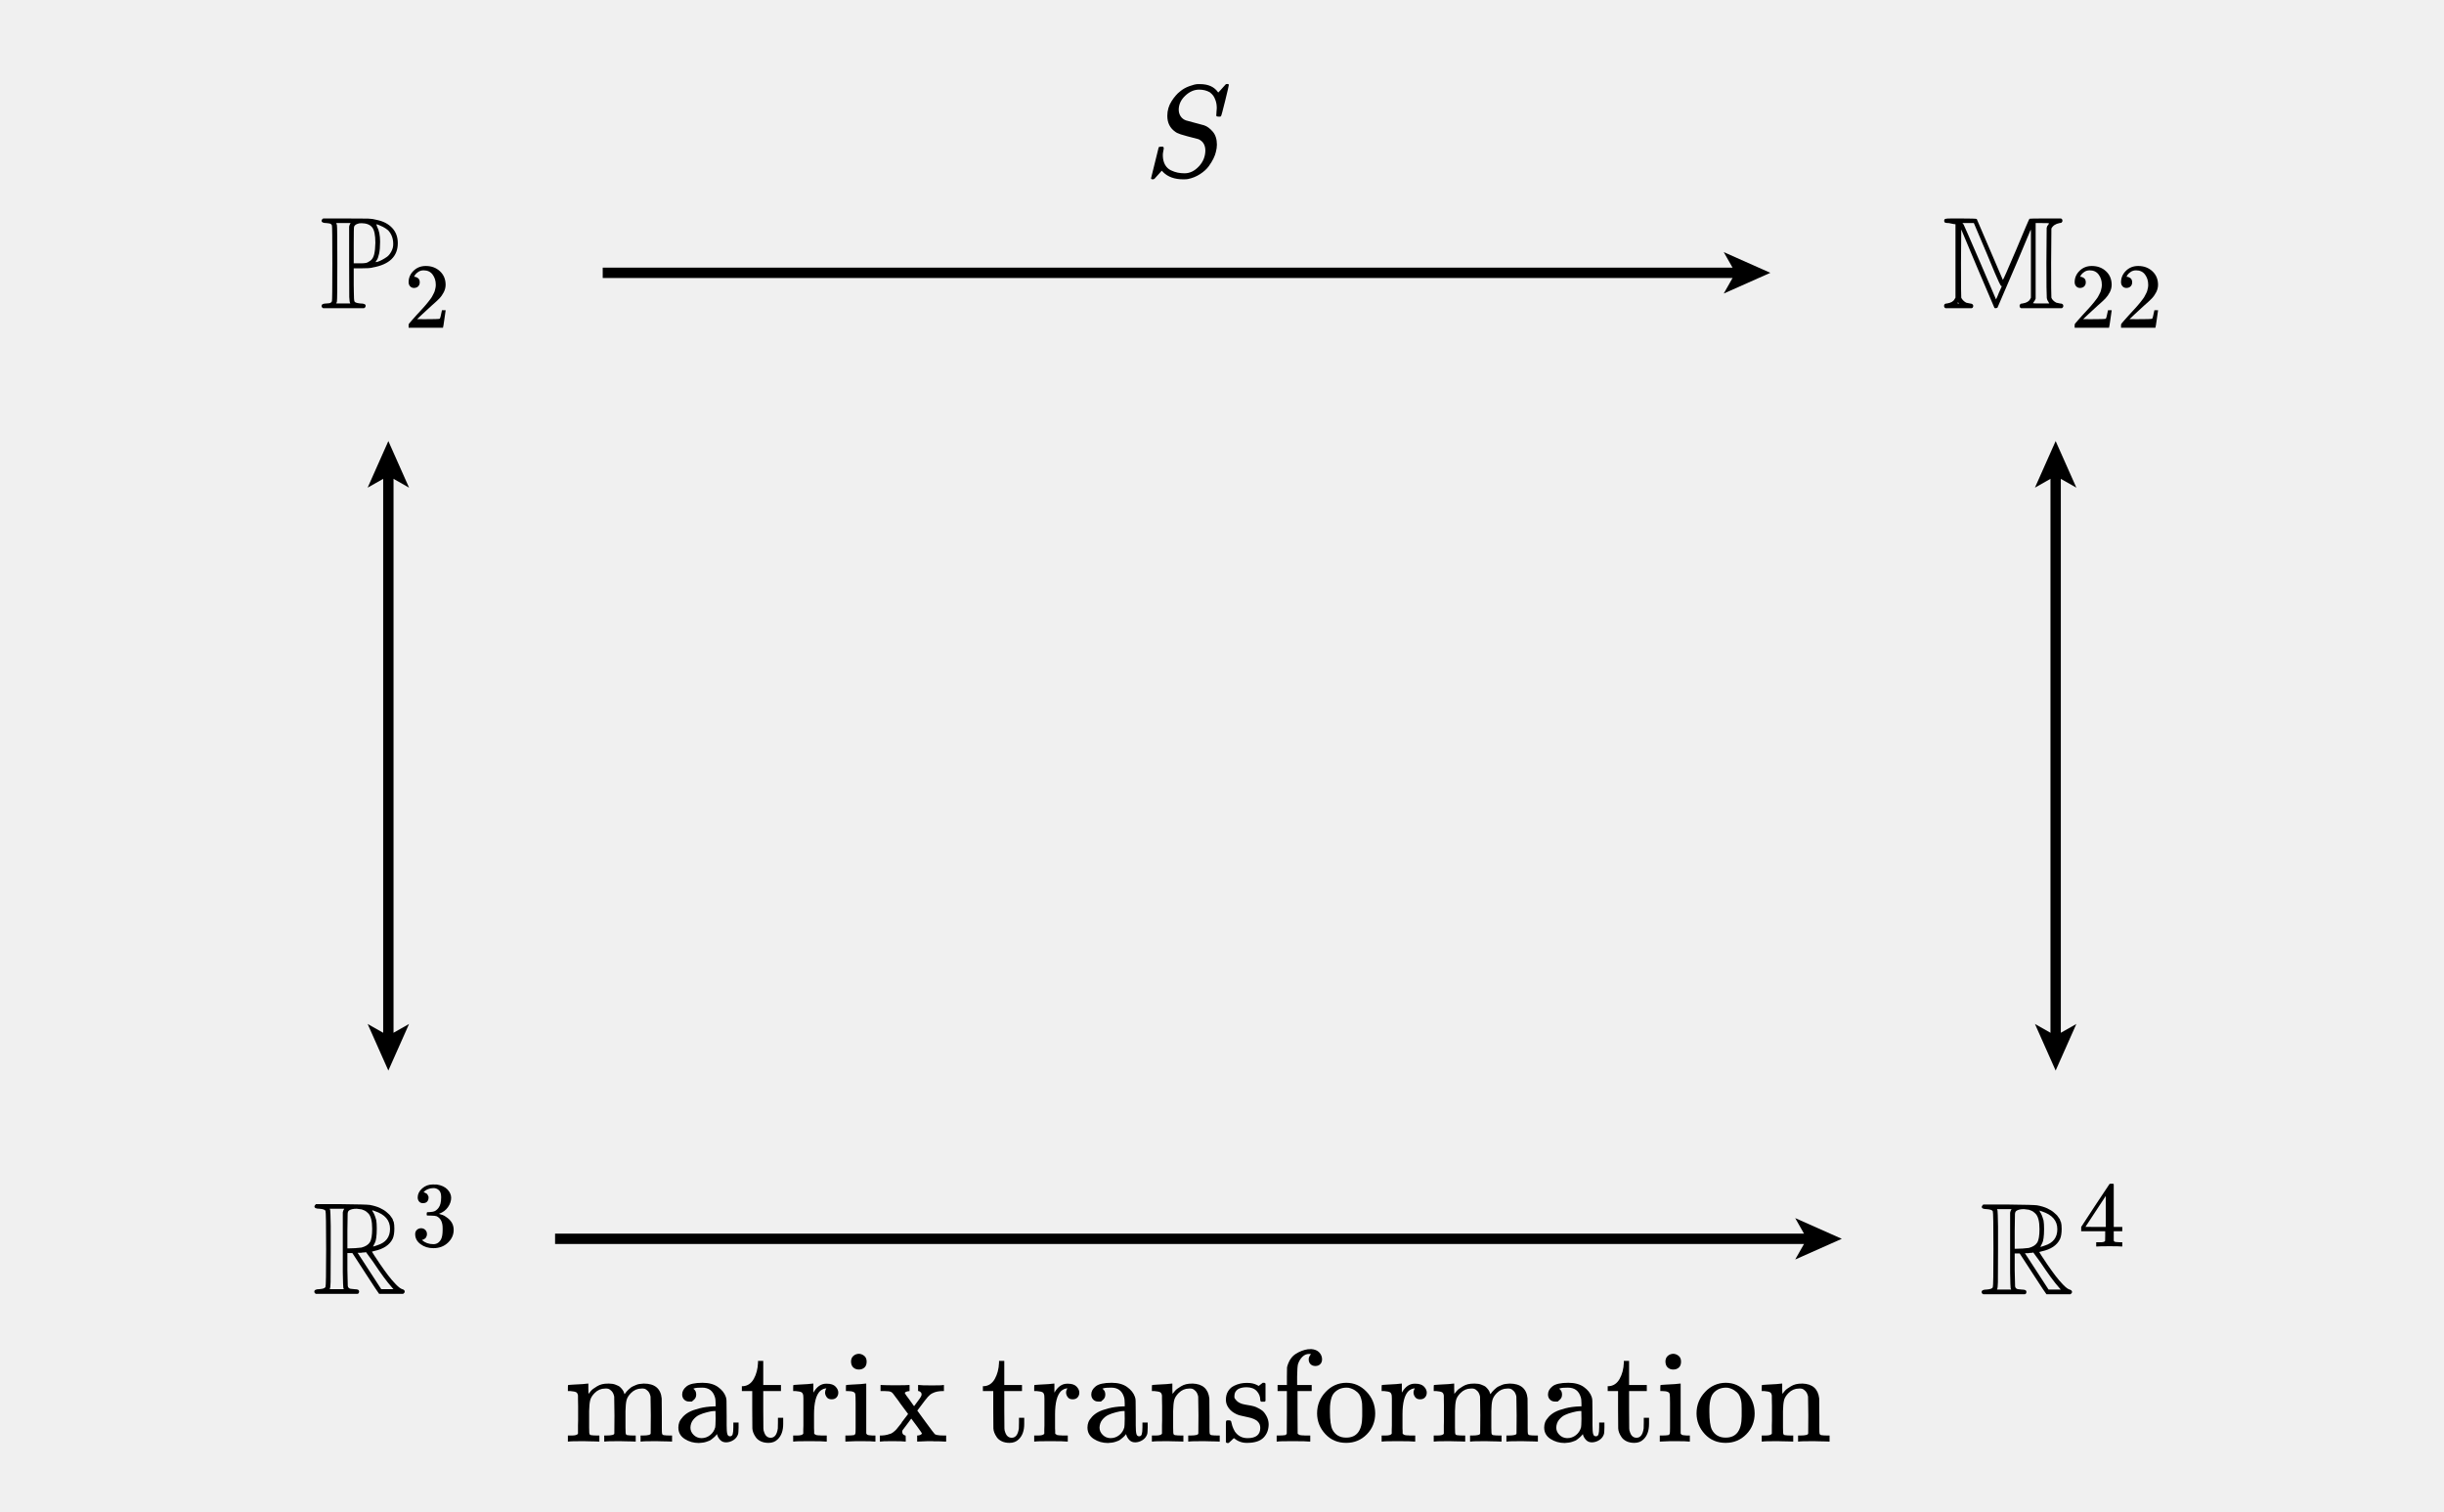
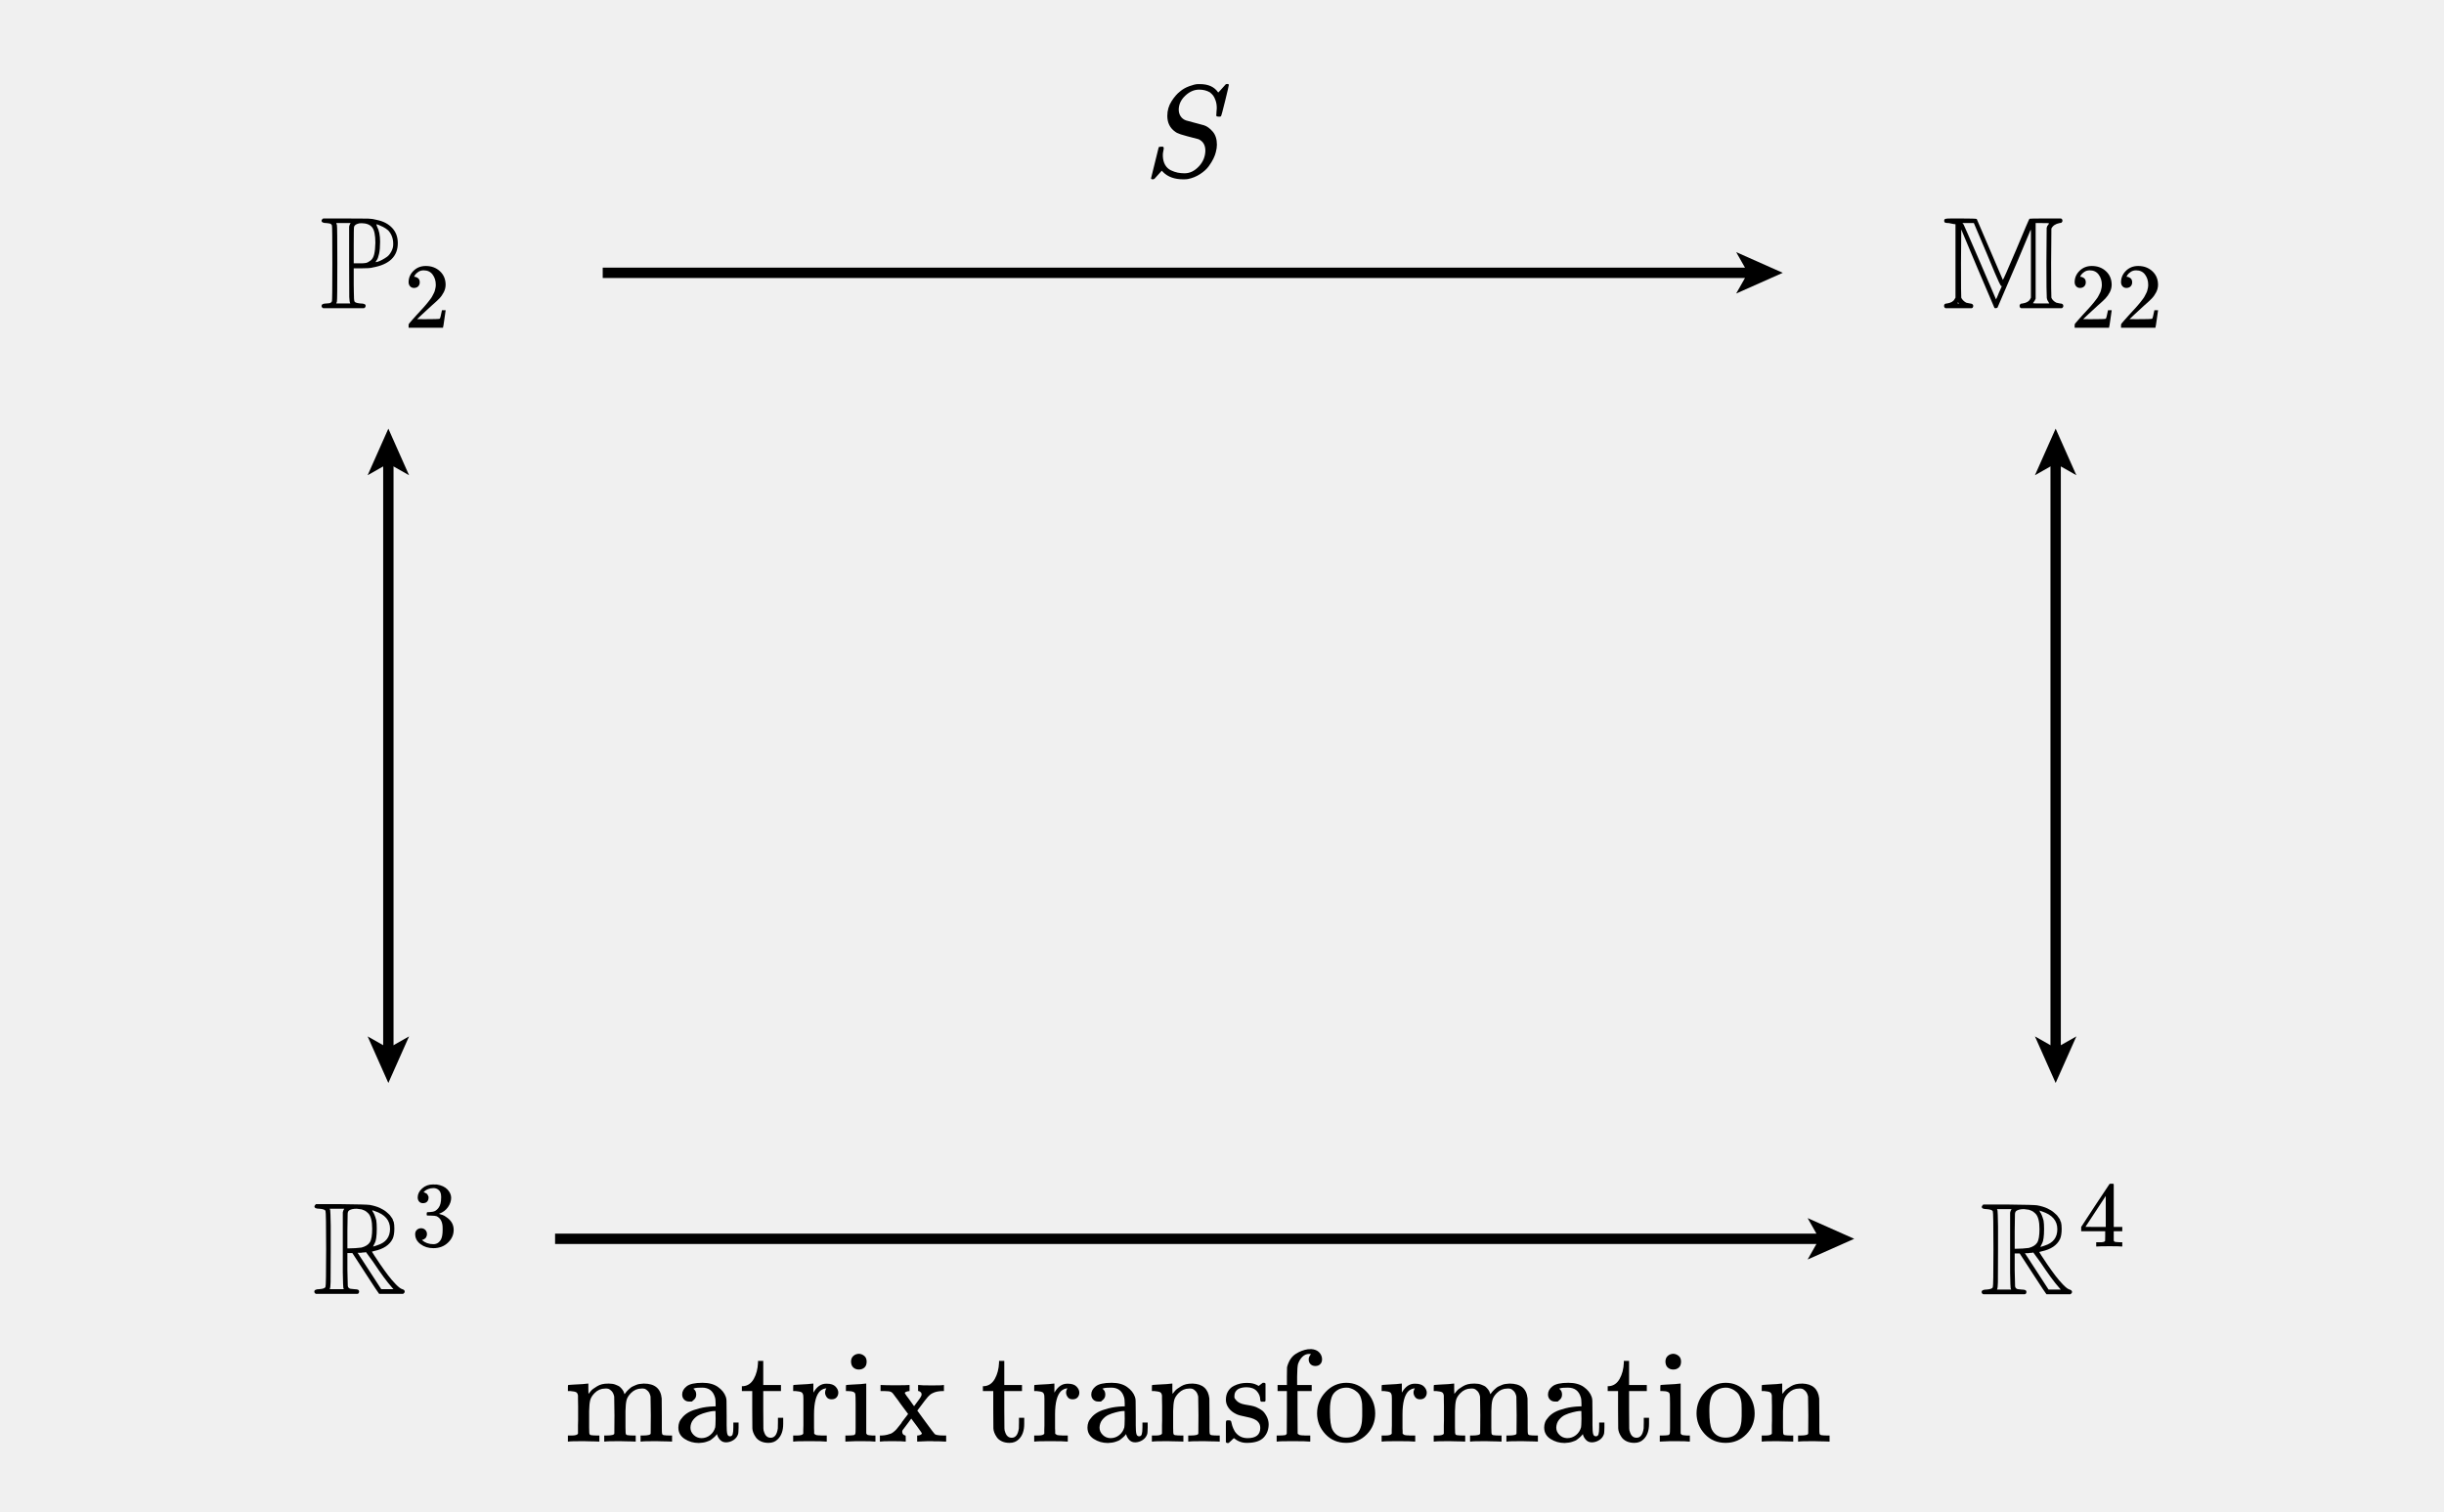
<svg xmlns="http://www.w3.org/2000/svg" xmlns:xlink="http://www.w3.org/1999/xlink" id="commutative-diagram-S-figure" width="472" height="292" viewBox="0 0 472 292">
  <defs>
-     <clipPath id="commutative-diagram-S-__clipPath-0">
+     <clipPath id="commutative-diagram-S-clipPath-0">
      <rect x="6.0" y="6.0" width="460.0" height="280.0" />
    </clipPath>
-     <clipPath id="commutative-diagram-S-__clipPath-1">
+     <clipPath id="commutative-diagram-S-clipPath-1">
      <rect x="6.0" y="6.0" width="460.0" height="280.0" />
    </clipPath>
    <marker id="commutative-diagram-S-arrow-head-end-2_None_24_60-black" markerWidth="9.0" markerHeight="8.0" markerUnits="userSpaceOnUse" orient="auto-start-reverse" refX="6.5" refY="4.0">
      <path d="M 9.0 4.0L 0.0 8.0L 1.7 5.0L 1.7 3.0L 0.0 0.0Z" fill="black" stroke="none" />
    </marker>
    <marker id="commutative-diagram-S-arrow-head-end-2_None_24_60-black-outline" markerWidth="13.0" markerHeight="12.0" markerUnits="userSpaceOnUse" orient="auto-start-reverse" refX="8.5" refY="6.0">
      <path d="M 11.8 7.8 L 2.8 11.8 A 2 2 0 0 1 0.0 10.0 L 0.0 2.0 A 2 2 0 0 1 2.8 0.2 L 11.8 4.2 A 2 2 0 0 1 11.8 7.8 Z" fill="white" stroke="none" />
    </marker>
  </defs>
  <g id="commutative-diagram-S-commutative-square">
    <g id="commutative-diagram-S-node-P2" transform="translate(75.0,52.7) scale(1.4,1.4) translate(-9.5,-7.5)">
-       <g id="commutative-diagram-S-__g-0">
+       <g id="commutative-diagram-S-g-0">
        <svg style="vertical-align: -2.712px" width="18.960px" height="15.080px" role="img" focusable="false" viewBox="0 -683 1047.6 833" x="0.0" y="0.0">
          <defs>
            <path id="commutative-diagram-S-MJX-2-TEX-D-2119" d="M16 666Q16 675 28 683H195Q334 683 370 682T437 672Q511 657 554 611T597 495Q597 343 404 309Q402 308 401 308Q381 303 319 303H261V181Q261 157 262 120Q262 60 267 50T304 36Q310 35 313 35Q352 35 352 17Q352 10 346 3L339 -1H28Q16 5 16 16Q16 35 53 35Q68 36 75 37T87 42T95 52Q98 61 98 341T95 630Q91 640 83 643T53 648Q16 648 16 666ZM235 35Q228 46 227 84Q226 129 226 337V621L230 635L237 648H128Q128 647 133 632Q136 620 136 341Q136 64 133 50L128 35H235ZM301 341H313Q339 341 354 344T389 362T417 410T426 498Q426 586 401 616T322 647Q301 647 293 643Q271 637 264 621Q261 617 261 479V341H301ZM429 350Q431 350 443 353T476 367T515 391T548 432T562 490Q562 550 524 592Q507 607 484 619Q481 621 448 635L433 639L439 621Q462 578 462 506Q462 448 454 413T437 366T428 350H429Z" />
            <path id="commutative-diagram-S-MJX-2-TEX-N-32" d="M109 429Q82 429 66 447T50 491Q50 562 103 614T235 666Q326 666 387 610T449 465Q449 422 429 383T381 315T301 241Q265 210 201 149L142 93L218 92Q375 92 385 97Q392 99 409 186V189H449V186Q448 183 436 95T421 3V0H50V19V31Q50 38 56 46T86 81Q115 113 136 137Q145 147 170 174T204 211T233 244T261 278T284 308T305 340T320 369T333 401T340 431T343 464Q343 527 309 573T212 619Q179 619 154 602T119 569T109 550Q109 549 114 549Q132 549 151 535T170 489Q170 464 154 447T109 429Z" />
          </defs>
          <g stroke="currentColor" fill="currentColor" stroke-width="0" transform="scale(1,-1)">
            <g data-mml-node="math">
              <g data-mml-node="msub" data-semantic-type="subscript" data-semantic-role="numbersetletter" data-semantic-id="2" data-semantic-children="0,1" data-semantic-speech="double struck upper P 2">
                <g data-mml-node="TeXAtom" data-mjx-texclass="ORD">
                  <g data-mml-node="mi" data-semantic-type="identifier" data-semantic-role="numbersetletter" data-semantic-font="double-struck" data-semantic-id="0" data-semantic-parent="2" data-semantic-attributes="texclass:ORD" data-semantic-speech="double struck upper P" data-semantic-prefix="Base">
                    <use data-c="2119" xlink:href="#commutative-diagram-S-MJX-2-TEX-D-2119" />
                  </g>
                </g>
                <g data-mml-node="mn" transform="translate(644,-150) scale(0.707)" data-semantic-type="number" data-semantic-role="integer" data-semantic-font="normal" data-semantic-annotation="clearspeak:simple" data-semantic-id="1" data-semantic-parent="2" data-semantic-speech="2" data-semantic-prefix="Subscript">
                  <use data-c="32" xlink:href="#commutative-diagram-S-MJX-2-TEX-N-32" />
                </g>
              </g>
            </g>
          </g>
        </svg>
      </g>
    </g>
    <g id="commutative-diagram-S-node-M22" transform="translate(397.0,52.7) scale(1.4,1.4) translate(-15.7,-7.5)">
-       <g id="commutative-diagram-S-__g-1">
+       <g id="commutative-diagram-S-g-1">
        <svg style="vertical-align: -2.712px" width="31.384px" height="15.080px" role="img" focusable="false" viewBox="0 -683 1734.1 833" x="0.0" y="0.0">
          <defs>
            <path id="commutative-diagram-S-MJX-3-TEX-D-1D544" d="M18 666Q18 677 27 680T73 683H146Q261 683 266 679L465 215Q469 215 566 443Q663 676 668 681Q673 683 790 683H908L915 679Q924 664 915 655Q912 648 897 648Q851 639 835 606L833 346Q833 86 835 79Q838 69 849 58T873 41Q877 40 887 38T901 35Q926 35 926 16Q926 6 915 -1H604L597 3Q588 19 597 28Q600 35 615 35Q660 42 673 68L679 79V339Q679 409 679 443T679 520T679 580T677 597Q646 521 584 375T473 117T424 3Q416 -1 410 -1T401 1Q399 3 273 301L148 599L146 343Q146 86 148 79Q152 69 163 58T186 41Q190 40 200 38T215 35Q226 35 235 28Q244 17 235 3L228 -1H28Q17 4 17 17Q17 35 39 35Q84 42 97 68L104 79V639L88 641Q72 644 53 648Q34 648 26 651T18 666ZM457 166Q451 169 449 171T435 198T404 268T344 412L244 648H157L166 637Q169 633 293 346L413 66Q424 88 435 117L457 166ZM817 646Q817 648 766 648H715V72L708 57Q701 45 697 41L695 37Q695 35 757 35H819L813 46Q802 61 800 76Q797 105 797 346L799 612L804 626Q812 638 815 641L817 646ZM124 42Q119 42 119 38Q119 35 128 35Q132 35 132 36Q125 42 124 42Z" />
            <path id="commutative-diagram-S-MJX-3-TEX-N-32" d="M109 429Q82 429 66 447T50 491Q50 562 103 614T235 666Q326 666 387 610T449 465Q449 422 429 383T381 315T301 241Q265 210 201 149L142 93L218 92Q375 92 385 97Q392 99 409 186V189H449V186Q448 183 436 95T421 3V0H50V19V31Q50 38 56 46T86 81Q115 113 136 137Q145 147 170 174T204 211T233 244T261 278T284 308T305 340T320 369T333 401T340 431T343 464Q343 527 309 573T212 619Q179 619 154 602T119 569T109 550Q109 549 114 549Q132 549 151 535T170 489Q170 464 154 447T109 429Z" />
          </defs>
          <g stroke="currentColor" fill="currentColor" stroke-width="0" transform="scale(1,-1)">
            <g data-mml-node="math">
              <g data-mml-node="msub" data-semantic-type="subscript" data-semantic-role="latinletter" data-semantic-id="2" data-semantic-children="0,1" data-semantic-speech="double struck upper M 22">
                <g data-mml-node="TeXAtom" data-mjx-texclass="ORD">
                  <g data-mml-node="mi" data-semantic-type="identifier" data-semantic-role="latinletter" data-semantic-font="double-struck" data-semantic-annotation="clearspeak:simple" data-semantic-id="0" data-semantic-parent="2" data-semantic-attributes="texclass:ORD" data-semantic-speech="double struck upper M" data-semantic-prefix="Base">
                    <use data-c="1D544" xlink:href="#commutative-diagram-S-MJX-3-TEX-D-1D544" />
                  </g>
                </g>
                <g data-mml-node="TeXAtom" transform="translate(977,-150) scale(0.707)" data-mjx-texclass="ORD">
                  <g data-mml-node="mn" data-semantic-type="number" data-semantic-role="integer" data-semantic-font="normal" data-semantic-annotation="clearspeak:simple" data-semantic-id="1" data-semantic-parent="2" data-semantic-attributes="texclass:ORD" data-semantic-speech="22" data-semantic-prefix="Subscript">
                    <use data-c="32" xlink:href="#commutative-diagram-S-MJX-3-TEX-N-32" />
                    <use data-c="32" xlink:href="#commutative-diagram-S-MJX-3-TEX-N-32" transform="translate(500,0)" />
                  </g>
                </g>
              </g>
            </g>
          </g>
        </svg>
      </g>
    </g>
    <g id="commutative-diagram-S-node-R3" transform="translate(75.0,239.3) scale(1.4,1.4) translate(-10.5,-7.5)">
-       <g id="commutative-diagram-S-__g-2">
+       <g id="commutative-diagram-S-g-2">
        <svg style="vertical-align: 0.000px" width="20.968px" height="15.080px" role="img" focusable="false" viewBox="0 -833.2 1158.6 833.2" x="0.0" y="0.0">
          <defs>
            <path id="commutative-diagram-S-MJX-4-TEX-D-211D" d="M17 665Q17 672 28 683H221Q415 681 439 677Q461 673 481 667T516 654T544 639T566 623T584 607T597 592T607 578T614 565T618 554L621 548Q626 530 626 497Q626 447 613 419Q578 348 473 326L455 321Q462 310 473 292T517 226T578 141T637 72T686 35Q705 30 705 16Q705 7 693 -1H510Q503 6 404 159L306 310H268V183Q270 67 271 59Q274 42 291 38Q295 37 319 35Q344 35 353 28Q362 17 353 3L346 -1H28Q16 5 16 16Q16 35 55 35Q96 38 101 52Q106 60 106 341T101 632Q95 645 55 648Q17 648 17 665ZM241 35Q238 42 237 45T235 78T233 163T233 337V621L237 635L244 648H133Q136 641 137 638T139 603T141 517T141 341Q141 131 140 89T134 37Q133 36 133 35H241ZM457 496Q457 540 449 570T425 615T400 634T377 643Q374 643 339 648Q300 648 281 635Q271 628 270 610T268 481V346H284Q327 346 375 352Q421 364 439 392T457 496ZM492 537T492 496T488 427T478 389T469 371T464 361Q464 360 465 360Q469 360 497 370Q593 400 593 495Q593 592 477 630L457 637L461 626Q474 611 488 561Q492 537 492 496ZM464 243Q411 317 410 317Q404 317 401 315Q384 315 370 312H346L526 35H619L606 50Q553 109 464 243Z" />
            <path id="commutative-diagram-S-MJX-4-TEX-N-33" d="M127 463Q100 463 85 480T69 524Q69 579 117 622T233 665Q268 665 277 664Q351 652 390 611T430 522Q430 470 396 421T302 350L299 348Q299 347 308 345T337 336T375 315Q457 262 457 175Q457 96 395 37T238 -22Q158 -22 100 21T42 130Q42 158 60 175T105 193Q133 193 151 175T169 130Q169 119 166 110T159 94T148 82T136 74T126 70T118 67L114 66Q165 21 238 21Q293 21 321 74Q338 107 338 175V195Q338 290 274 322Q259 328 213 329L171 330L168 332Q166 335 166 348Q166 366 174 366Q202 366 232 371Q266 376 294 413T322 525V533Q322 590 287 612Q265 626 240 626Q208 626 181 615T143 592T132 580H135Q138 579 143 578T153 573T165 566T175 555T183 540T186 520Q186 498 172 481T127 463Z" />
          </defs>
          <g stroke="currentColor" fill="currentColor" stroke-width="0" transform="scale(1,-1)">
            <g data-mml-node="math">
              <g data-mml-node="msup" data-semantic-type="superscript" data-semantic-role="numbersetletter" data-semantic-id="2" data-semantic-children="0,1" data-semantic-speech="double struck upper R cubed">
                <g data-mml-node="TeXAtom" data-mjx-texclass="ORD">
                  <g data-mml-node="mi" data-semantic-type="identifier" data-semantic-role="numbersetletter" data-semantic-font="double-struck" data-semantic-id="0" data-semantic-parent="2" data-semantic-attributes="texclass:ORD" data-semantic-speech="double struck upper R" data-semantic-prefix="Base">
                    <use data-c="211D" xlink:href="#commutative-diagram-S-MJX-4-TEX-D-211D" />
                  </g>
                </g>
                <g data-mml-node="mn" transform="translate(755,363) scale(0.707)" data-semantic-type="number" data-semantic-role="integer" data-semantic-font="normal" data-semantic-annotation="clearspeak:simple" data-semantic-id="1" data-semantic-parent="2" data-semantic-speech="3" data-semantic-prefix="Exponent">
                  <use data-c="33" xlink:href="#commutative-diagram-S-MJX-4-TEX-N-33" />
                </g>
              </g>
            </g>
          </g>
        </svg>
      </g>
    </g>
    <g id="commutative-diagram-S-node-R4" transform="translate(397.0,239.3) scale(1.4,1.4) translate(-10.5,-7.6)">
-       <g id="commutative-diagram-S-__g-3">
+       <g id="commutative-diagram-S-g-3">
        <svg style="vertical-align: 0.000px" width="20.968px" height="15.232px" role="img" focusable="false" viewBox="0 -841.7 1158.6 841.7" x="0.0" y="0.0">
          <defs>
            <path id="commutative-diagram-S-MJX-5-TEX-D-211D" d="M17 665Q17 672 28 683H221Q415 681 439 677Q461 673 481 667T516 654T544 639T566 623T584 607T597 592T607 578T614 565T618 554L621 548Q626 530 626 497Q626 447 613 419Q578 348 473 326L455 321Q462 310 473 292T517 226T578 141T637 72T686 35Q705 30 705 16Q705 7 693 -1H510Q503 6 404 159L306 310H268V183Q270 67 271 59Q274 42 291 38Q295 37 319 35Q344 35 353 28Q362 17 353 3L346 -1H28Q16 5 16 16Q16 35 55 35Q96 38 101 52Q106 60 106 341T101 632Q95 645 55 648Q17 648 17 665ZM241 35Q238 42 237 45T235 78T233 163T233 337V621L237 635L244 648H133Q136 641 137 638T139 603T141 517T141 341Q141 131 140 89T134 37Q133 36 133 35H241ZM457 496Q457 540 449 570T425 615T400 634T377 643Q374 643 339 648Q300 648 281 635Q271 628 270 610T268 481V346H284Q327 346 375 352Q421 364 439 392T457 496ZM492 537T492 496T488 427T478 389T469 371T464 361Q464 360 465 360Q469 360 497 370Q593 400 593 495Q593 592 477 630L457 637L461 626Q474 611 488 561Q492 537 492 496ZM464 243Q411 317 410 317Q404 317 401 315Q384 315 370 312H346L526 35H619L606 50Q553 109 464 243Z" />
            <path id="commutative-diagram-S-MJX-5-TEX-N-34" d="M462 0Q444 3 333 3Q217 3 199 0H190V46H221Q241 46 248 46T265 48T279 53T286 61Q287 63 287 115V165H28V211L179 442Q332 674 334 675Q336 677 355 677H373L379 671V211H471V165H379V114Q379 73 379 66T385 54Q393 47 442 46H471V0H462ZM293 211V545L74 212L183 211H293Z" />
          </defs>
          <g stroke="currentColor" fill="currentColor" stroke-width="0" transform="scale(1,-1)">
            <g data-mml-node="math">
              <g data-mml-node="msup" data-semantic-type="superscript" data-semantic-role="numbersetletter" data-semantic-id="2" data-semantic-children="0,1" data-semantic-speech="double struck upper R Superscript 4">
                <g data-mml-node="TeXAtom" data-mjx-texclass="ORD">
                  <g data-mml-node="mi" data-semantic-type="identifier" data-semantic-role="numbersetletter" data-semantic-font="double-struck" data-semantic-id="0" data-semantic-parent="2" data-semantic-attributes="texclass:ORD" data-semantic-speech="double struck upper R" data-semantic-prefix="Base">
                    <use data-c="211D" xlink:href="#commutative-diagram-S-MJX-5-TEX-D-211D" />
                  </g>
                </g>
                <g data-mml-node="mn" transform="translate(755,363) scale(0.707)" data-semantic-type="number" data-semantic-role="integer" data-semantic-font="normal" data-semantic-annotation="clearspeak:simple" data-semantic-id="1" data-semantic-parent="2" data-semantic-speech="4" data-semantic-prefix="Exponent">
                  <use data-c="34" xlink:href="#commutative-diagram-S-MJX-5-TEX-N-34" />
                </g>
              </g>
            </g>
          </g>
        </svg>
      </g>
    </g>
-     <line id="commutative-diagram-S-arrow-S" x1="116.4" y1="52.7" x2="339.4" y2="52.7" stroke="black" stroke-width="2" fill="none" marker-end="url(#commutative-diagram-S-arrow-head-end-2_None_24_60-black)" />
+     <line id="commutative-diagram-S-arrow-S" x1="116.4" y1="52.7" x2="341.8" y2="52.7" stroke="black" stroke-width="2" fill="none" marker-end="url(#commutative-diagram-S-arrow-head-end-2_None_24_60-black)" />
    <g id="commutative-diagram-S-label-S" transform="translate(229.1,34.7) scale(1.4,1.4) translate(-5.8,-13.2)">
-       <g id="commutative-diagram-S-__g-4">
+       <g id="commutative-diagram-S-g-4">
        <svg style="vertical-align: -0.400px" width="11.672px" height="13.160px" role="img" focusable="false" viewBox="0 -705 645 727" x="0.0" y="0.0">
          <defs>
            <path id="commutative-diagram-S-MJX-6-TEX-I-1D446" d="M308 24Q367 24 416 76T466 197Q466 260 414 284Q308 311 278 321T236 341Q176 383 176 462Q176 523 208 573T273 648Q302 673 343 688T407 704H418H425Q521 704 564 640Q565 640 577 653T603 682T623 704Q624 704 627 704T632 705Q645 705 645 698T617 577T585 459T569 456Q549 456 549 465Q549 471 550 475Q550 478 551 494T553 520Q553 554 544 579T526 616T501 641Q465 662 419 662Q362 662 313 616T263 510Q263 480 278 458T319 427Q323 425 389 408T456 390Q490 379 522 342T554 242Q554 216 546 186Q541 164 528 137T492 78T426 18T332 -20Q320 -22 298 -22Q199 -22 144 33L134 44L106 13Q83 -14 78 -18T65 -22Q52 -22 52 -14Q52 -11 110 221Q112 227 130 227H143Q149 221 149 216Q149 214 148 207T144 186T142 153Q144 114 160 87T203 47T255 29T308 24Z" />
          </defs>
          <g stroke="currentColor" fill="currentColor" stroke-width="0" transform="scale(1,-1)">
            <g data-mml-node="math">
              <g data-mml-node="mi" data-semantic-type="identifier" data-semantic-role="latinletter" data-semantic-font="italic" data-semantic-annotation="clearspeak:simple" data-semantic-id="0" data-semantic-speech="upper S">
                <use data-c="1D446" xlink:href="#commutative-diagram-S-MJX-6-TEX-I-1D446" />
              </g>
            </g>
          </g>
        </svg>
      </g>
    </g>
-     <line id="commutative-diagram-S-arrow-left-iso" x1="75.0" y1="87.7" x2="75.0" y2="204.3" stroke="black" stroke-width="2" fill="none" marker-end="url(#commutative-diagram-S-arrow-head-end-2_None_24_60-black)" marker-start="url(#commutative-diagram-S-arrow-head-end-2_None_24_60-black)" />
-     <line id="commutative-diagram-S-arrow-right-iso" x1="397.0" y1="87.7" x2="397.0" y2="204.3" stroke="black" stroke-width="2" fill="none" marker-end="url(#commutative-diagram-S-arrow-head-end-2_None_24_60-black)" marker-start="url(#commutative-diagram-S-arrow-head-end-2_None_24_60-black)" />
-     <line id="commutative-diagram-S-arrow-A" x1="107.2" y1="239.3" x2="353.2" y2="239.3" stroke="black" stroke-width="2" fill="none" marker-end="url(#commutative-diagram-S-arrow-head-end-2_None_24_60-black)" />
+     <line id="commutative-diagram-S-arrow-left-iso" x1="75.0" y1="85.3" x2="75.0" y2="206.7" stroke="black" stroke-width="2" fill="none" marker-end="url(#commutative-diagram-S-arrow-head-end-2_None_24_60-black)" marker-start="url(#commutative-diagram-S-arrow-head-end-2_None_24_60-black)" />
+     <line id="commutative-diagram-S-arrow-right-iso" x1="397.0" y1="85.3" x2="397.0" y2="206.7" stroke="black" stroke-width="2" fill="none" marker-end="url(#commutative-diagram-S-arrow-head-end-2_None_24_60-black)" marker-start="url(#commutative-diagram-S-arrow-head-end-2_None_24_60-black)" />
+     <line id="commutative-diagram-S-arrow-A" x1="107.2" y1="239.3" x2="355.6" y2="239.3" stroke="black" stroke-width="2" fill="none" marker-end="url(#commutative-diagram-S-arrow-head-end-2_None_24_60-black)" />
    <g id="commutative-diagram-S-label-A" transform="translate(231.4,269.7) scale(1.4,1.4) translate(-87.4,-6.5)">
-       <g id="commutative-diagram-S-__g-5">
+       <g id="commutative-diagram-S-g-5">
        <svg style="vertical-align: -0.200px" width="174.752px" height="12.960px" role="img" focusable="false" viewBox="0 -705 9655 716" x="0.0" y="0.0">
          <defs>
            <path id="commutative-diagram-S-MJX-7-TEX-N-6D" d="M41 46H55Q94 46 102 60V68Q102 77 102 91T102 122T103 161T103 203Q103 234 103 269T102 328V351Q99 370 88 376T43 385H25V408Q25 431 27 431L37 432Q47 433 65 434T102 436Q119 437 138 438T167 441T178 442H181V402Q181 364 182 364T187 369T199 384T218 402T247 421T285 437Q305 442 336 442Q351 442 364 440T387 434T406 426T421 417T432 406T441 395T448 384T452 374T455 366L457 361L460 365Q463 369 466 373T475 384T488 397T503 410T523 422T546 432T572 439T603 442Q729 442 740 329Q741 322 741 190V104Q741 66 743 59T754 49Q775 46 803 46H819V0H811L788 1Q764 2 737 2T699 3Q596 3 587 0H579V46H595Q656 46 656 62Q657 64 657 200Q656 335 655 343Q649 371 635 385T611 402T585 404Q540 404 506 370Q479 343 472 315T464 232V168V108Q464 78 465 68T468 55T477 49Q498 46 526 46H542V0H534L510 1Q487 2 460 2T422 3Q319 3 310 0H302V46H318Q379 46 379 62Q380 64 380 200Q379 335 378 343Q372 371 358 385T334 402T308 404Q263 404 229 370Q202 343 195 315T187 232V168V108Q187 78 188 68T191 55T200 49Q221 46 249 46H265V0H257L234 1Q210 2 183 2T145 3Q42 3 33 0H25V46H41Z" />
            <path id="commutative-diagram-S-MJX-7-TEX-N-61" d="M137 305T115 305T78 320T63 359Q63 394 97 421T218 448Q291 448 336 416T396 340Q401 326 401 309T402 194V124Q402 76 407 58T428 40Q443 40 448 56T453 109V145H493V106Q492 66 490 59Q481 29 455 12T400 -6T353 12T329 54V58L327 55Q325 52 322 49T314 40T302 29T287 17T269 6T247 -2T221 -8T190 -11Q130 -11 82 20T34 107Q34 128 41 147T68 188T116 225T194 253T304 268H318V290Q318 324 312 340Q290 411 215 411Q197 411 181 410T156 406T148 403Q170 388 170 359Q170 334 154 320ZM126 106Q126 75 150 51T209 26Q247 26 276 49T315 109Q317 116 318 175Q318 233 317 233Q309 233 296 232T251 223T193 203T147 166T126 106Z" />
            <path id="commutative-diagram-S-MJX-7-TEX-N-74" d="M27 422Q80 426 109 478T141 600V615H181V431H316V385H181V241Q182 116 182 100T189 68Q203 29 238 29Q282 29 292 100Q293 108 293 146V181H333V146V134Q333 57 291 17Q264 -10 221 -10Q187 -10 162 2T124 33T105 68T98 100Q97 107 97 248V385H18V422H27Z" />
            <path id="commutative-diagram-S-MJX-7-TEX-N-72" d="M36 46H50Q89 46 97 60V68Q97 77 97 91T98 122T98 161T98 203Q98 234 98 269T98 328L97 351Q94 370 83 376T38 385H20V408Q20 431 22 431L32 432Q42 433 60 434T96 436Q112 437 131 438T160 441T171 442H174V373Q213 441 271 441H277Q322 441 343 419T364 373Q364 352 351 337T313 322Q288 322 276 338T263 372Q263 381 265 388T270 400T273 405Q271 407 250 401Q234 393 226 386Q179 341 179 207V154Q179 141 179 127T179 101T180 81T180 66V61Q181 59 183 57T188 54T193 51T200 49T207 48T216 47T225 47T235 46T245 46H276V0H267Q249 3 140 3Q37 3 28 0H20V46H36Z" />
            <path id="commutative-diagram-S-MJX-7-TEX-N-69" d="M69 609Q69 637 87 653T131 669Q154 667 171 652T188 609Q188 579 171 564T129 549Q104 549 87 564T69 609ZM247 0Q232 3 143 3Q132 3 106 3T56 1L34 0H26V46H42Q70 46 91 49Q100 53 102 60T104 102V205V293Q104 345 102 359T88 378Q74 385 41 385H30V408Q30 431 32 431L42 432Q52 433 70 434T106 436Q123 437 142 438T171 441T182 442H185V62Q190 52 197 50T232 46H255V0H247Z" />
            <path id="commutative-diagram-S-MJX-7-TEX-N-78" d="M201 0Q189 3 102 3Q26 3 17 0H11V46H25Q48 47 67 52T96 61T121 78T139 96T160 122T180 150L226 210L168 288Q159 301 149 315T133 336T122 351T113 363T107 370T100 376T94 379T88 381T80 383Q74 383 44 385H16V431H23Q59 429 126 429Q219 429 229 431H237V385Q201 381 201 369Q201 367 211 353T239 315T268 274L272 270L297 304Q329 345 329 358Q329 364 327 369T322 376T317 380T310 384L307 385H302V431H309Q324 428 408 428Q487 428 493 431H499V385H492Q443 385 411 368Q394 360 377 341T312 257L296 236L358 151Q424 61 429 57T446 50Q464 46 499 46H516V0H510H502Q494 1 482 1T457 2T432 2T414 3Q403 3 377 3T327 1L304 0H295V46H298Q309 46 320 51T331 63Q331 65 291 120L250 175Q249 174 219 133T185 88Q181 83 181 74Q181 63 188 55T206 46Q208 46 208 23V0H201Z" />
            <path id="commutative-diagram-S-MJX-7-TEX-N-20" d="" />
            <path id="commutative-diagram-S-MJX-7-TEX-N-6E" d="M41 46H55Q94 46 102 60V68Q102 77 102 91T102 122T103 161T103 203Q103 234 103 269T102 328V351Q99 370 88 376T43 385H25V408Q25 431 27 431L37 432Q47 433 65 434T102 436Q119 437 138 438T167 441T178 442H181V402Q181 364 182 364T187 369T199 384T218 402T247 421T285 437Q305 442 336 442Q450 438 463 329Q464 322 464 190V104Q464 66 466 59T477 49Q498 46 526 46H542V0H534L510 1Q487 2 460 2T422 3Q319 3 310 0H302V46H318Q379 46 379 62Q380 64 380 200Q379 335 378 343Q372 371 358 385T334 402T308 404Q263 404 229 370Q202 343 195 315T187 232V168V108Q187 78 188 68T191 55T200 49Q221 46 249 46H265V0H257L234 1Q210 2 183 2T145 3Q42 3 33 0H25V46H41Z" />
            <path id="commutative-diagram-S-MJX-7-TEX-N-73" d="M295 316Q295 356 268 385T190 414Q154 414 128 401Q98 382 98 349Q97 344 98 336T114 312T157 287Q175 282 201 278T245 269T277 256Q294 248 310 236T342 195T359 133Q359 71 321 31T198 -10H190Q138 -10 94 26L86 19L77 10Q71 4 65 -1L54 -11H46H42Q39 -11 33 -5V74V132Q33 153 35 157T45 162H54Q66 162 70 158T75 146T82 119T101 77Q136 26 198 26Q295 26 295 104Q295 133 277 151Q257 175 194 187T111 210Q75 227 54 256T33 318Q33 357 50 384T93 424T143 442T187 447H198Q238 447 268 432L283 424L292 431Q302 440 314 448H322H326Q329 448 335 442V310L329 304H301Q295 310 295 316Z" />
            <path id="commutative-diagram-S-MJX-7-TEX-N-66" d="M273 0Q255 3 146 3Q43 3 34 0H26V46H42Q70 46 91 49Q99 52 103 60Q104 62 104 224V385H33V431H104V497L105 564L107 574Q126 639 171 668T266 704Q267 704 275 704T289 705Q330 702 351 679T372 627Q372 604 358 590T321 576T284 590T270 627Q270 647 288 667H284Q280 668 273 668Q245 668 223 647T189 592Q183 572 182 497V431H293V385H185V225Q185 63 186 61T189 57T194 54T199 51T206 49T213 48T222 47T231 47T241 46T251 46H282V0H273Z" />
            <path id="commutative-diagram-S-MJX-7-TEX-N-6F" d="M28 214Q28 309 93 378T250 448Q340 448 405 380T471 215Q471 120 407 55T250 -10Q153 -10 91 57T28 214ZM250 30Q372 30 372 193V225V250Q372 272 371 288T364 326T348 362T317 390T268 410Q263 411 252 411Q222 411 195 399Q152 377 139 338T126 246V226Q126 130 145 91Q177 30 250 30Z" />
          </defs>
          <g stroke="currentColor" fill="currentColor" stroke-width="0" transform="scale(1,-1)">
            <g data-mml-node="math">
              <g data-mml-node="mtext" data-semantic-type="text" data-semantic-role="unknown" data-semantic-font="normal" data-semantic-annotation="clearspeak:unit" data-semantic-id="0" data-semantic-speech="matrix transformation">
                <use data-c="6D" xlink:href="#commutative-diagram-S-MJX-7-TEX-N-6D" />
                <use data-c="61" xlink:href="#commutative-diagram-S-MJX-7-TEX-N-61" transform="translate(833,0)" />
                <use data-c="74" xlink:href="#commutative-diagram-S-MJX-7-TEX-N-74" transform="translate(1333,0)" />
                <use data-c="72" xlink:href="#commutative-diagram-S-MJX-7-TEX-N-72" transform="translate(1722,0)" />
                <use data-c="69" xlink:href="#commutative-diagram-S-MJX-7-TEX-N-69" transform="translate(2114,0)" />
                <use data-c="78" xlink:href="#commutative-diagram-S-MJX-7-TEX-N-78" transform="translate(2392,0)" />
                <use data-c="20" xlink:href="#commutative-diagram-S-MJX-7-TEX-N-20" transform="translate(2920,0)" />
                <use data-c="74" xlink:href="#commutative-diagram-S-MJX-7-TEX-N-74" transform="translate(3170,0)" />
                <use data-c="72" xlink:href="#commutative-diagram-S-MJX-7-TEX-N-72" transform="translate(3559,0)" />
                <use data-c="61" xlink:href="#commutative-diagram-S-MJX-7-TEX-N-61" transform="translate(3951,0)" />
                <use data-c="6E" xlink:href="#commutative-diagram-S-MJX-7-TEX-N-6E" transform="translate(4451,0)" />
                <use data-c="73" xlink:href="#commutative-diagram-S-MJX-7-TEX-N-73" transform="translate(5007,0)" />
                <use data-c="66" xlink:href="#commutative-diagram-S-MJX-7-TEX-N-66" transform="translate(5401,0)" />
                <use data-c="6F" xlink:href="#commutative-diagram-S-MJX-7-TEX-N-6F" transform="translate(5707,0)" />
                <use data-c="72" xlink:href="#commutative-diagram-S-MJX-7-TEX-N-72" transform="translate(6207,0)" />
                <use data-c="6D" xlink:href="#commutative-diagram-S-MJX-7-TEX-N-6D" transform="translate(6599,0)" />
                <use data-c="61" xlink:href="#commutative-diagram-S-MJX-7-TEX-N-61" transform="translate(7432,0)" />
                <use data-c="74" xlink:href="#commutative-diagram-S-MJX-7-TEX-N-74" transform="translate(7932,0)" />
                <use data-c="69" xlink:href="#commutative-diagram-S-MJX-7-TEX-N-69" transform="translate(8321,0)" />
                <use data-c="6F" xlink:href="#commutative-diagram-S-MJX-7-TEX-N-6F" transform="translate(8599,0)" />
                <use data-c="6E" xlink:href="#commutative-diagram-S-MJX-7-TEX-N-6E" transform="translate(9099,0)" />
              </g>
            </g>
          </g>
        </svg>
      </g>
    </g>
  </g>
</svg>
